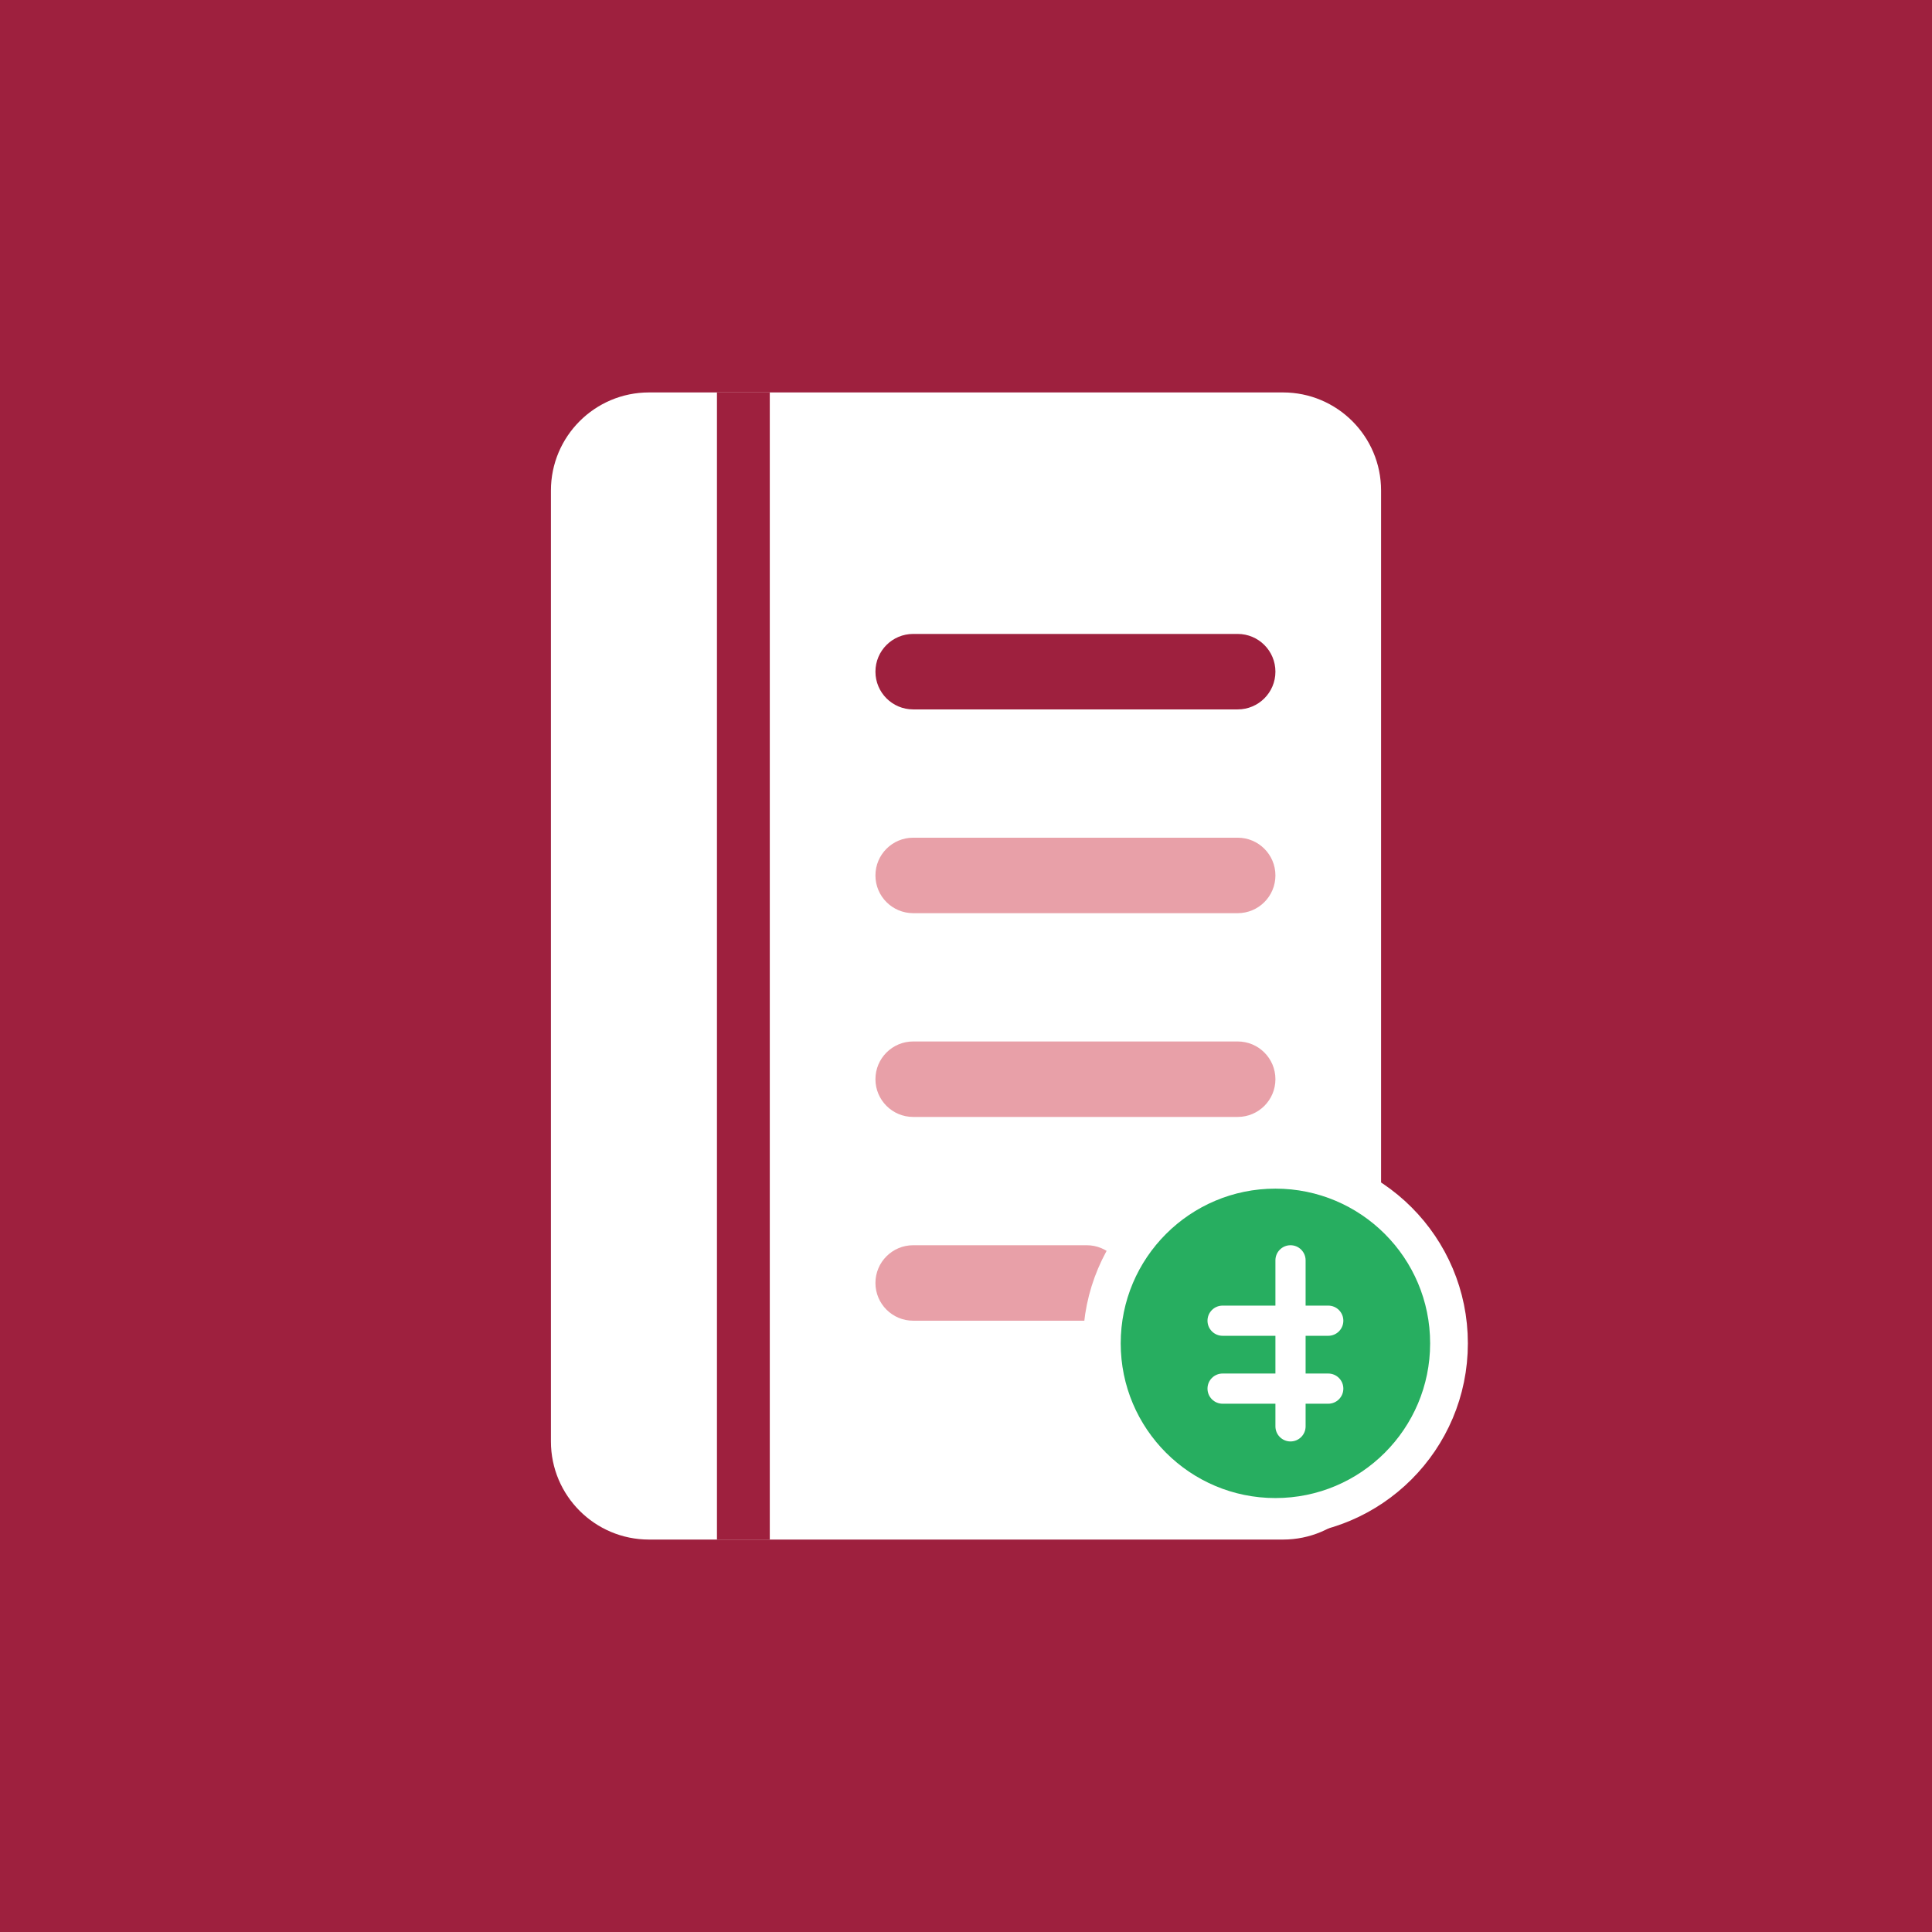
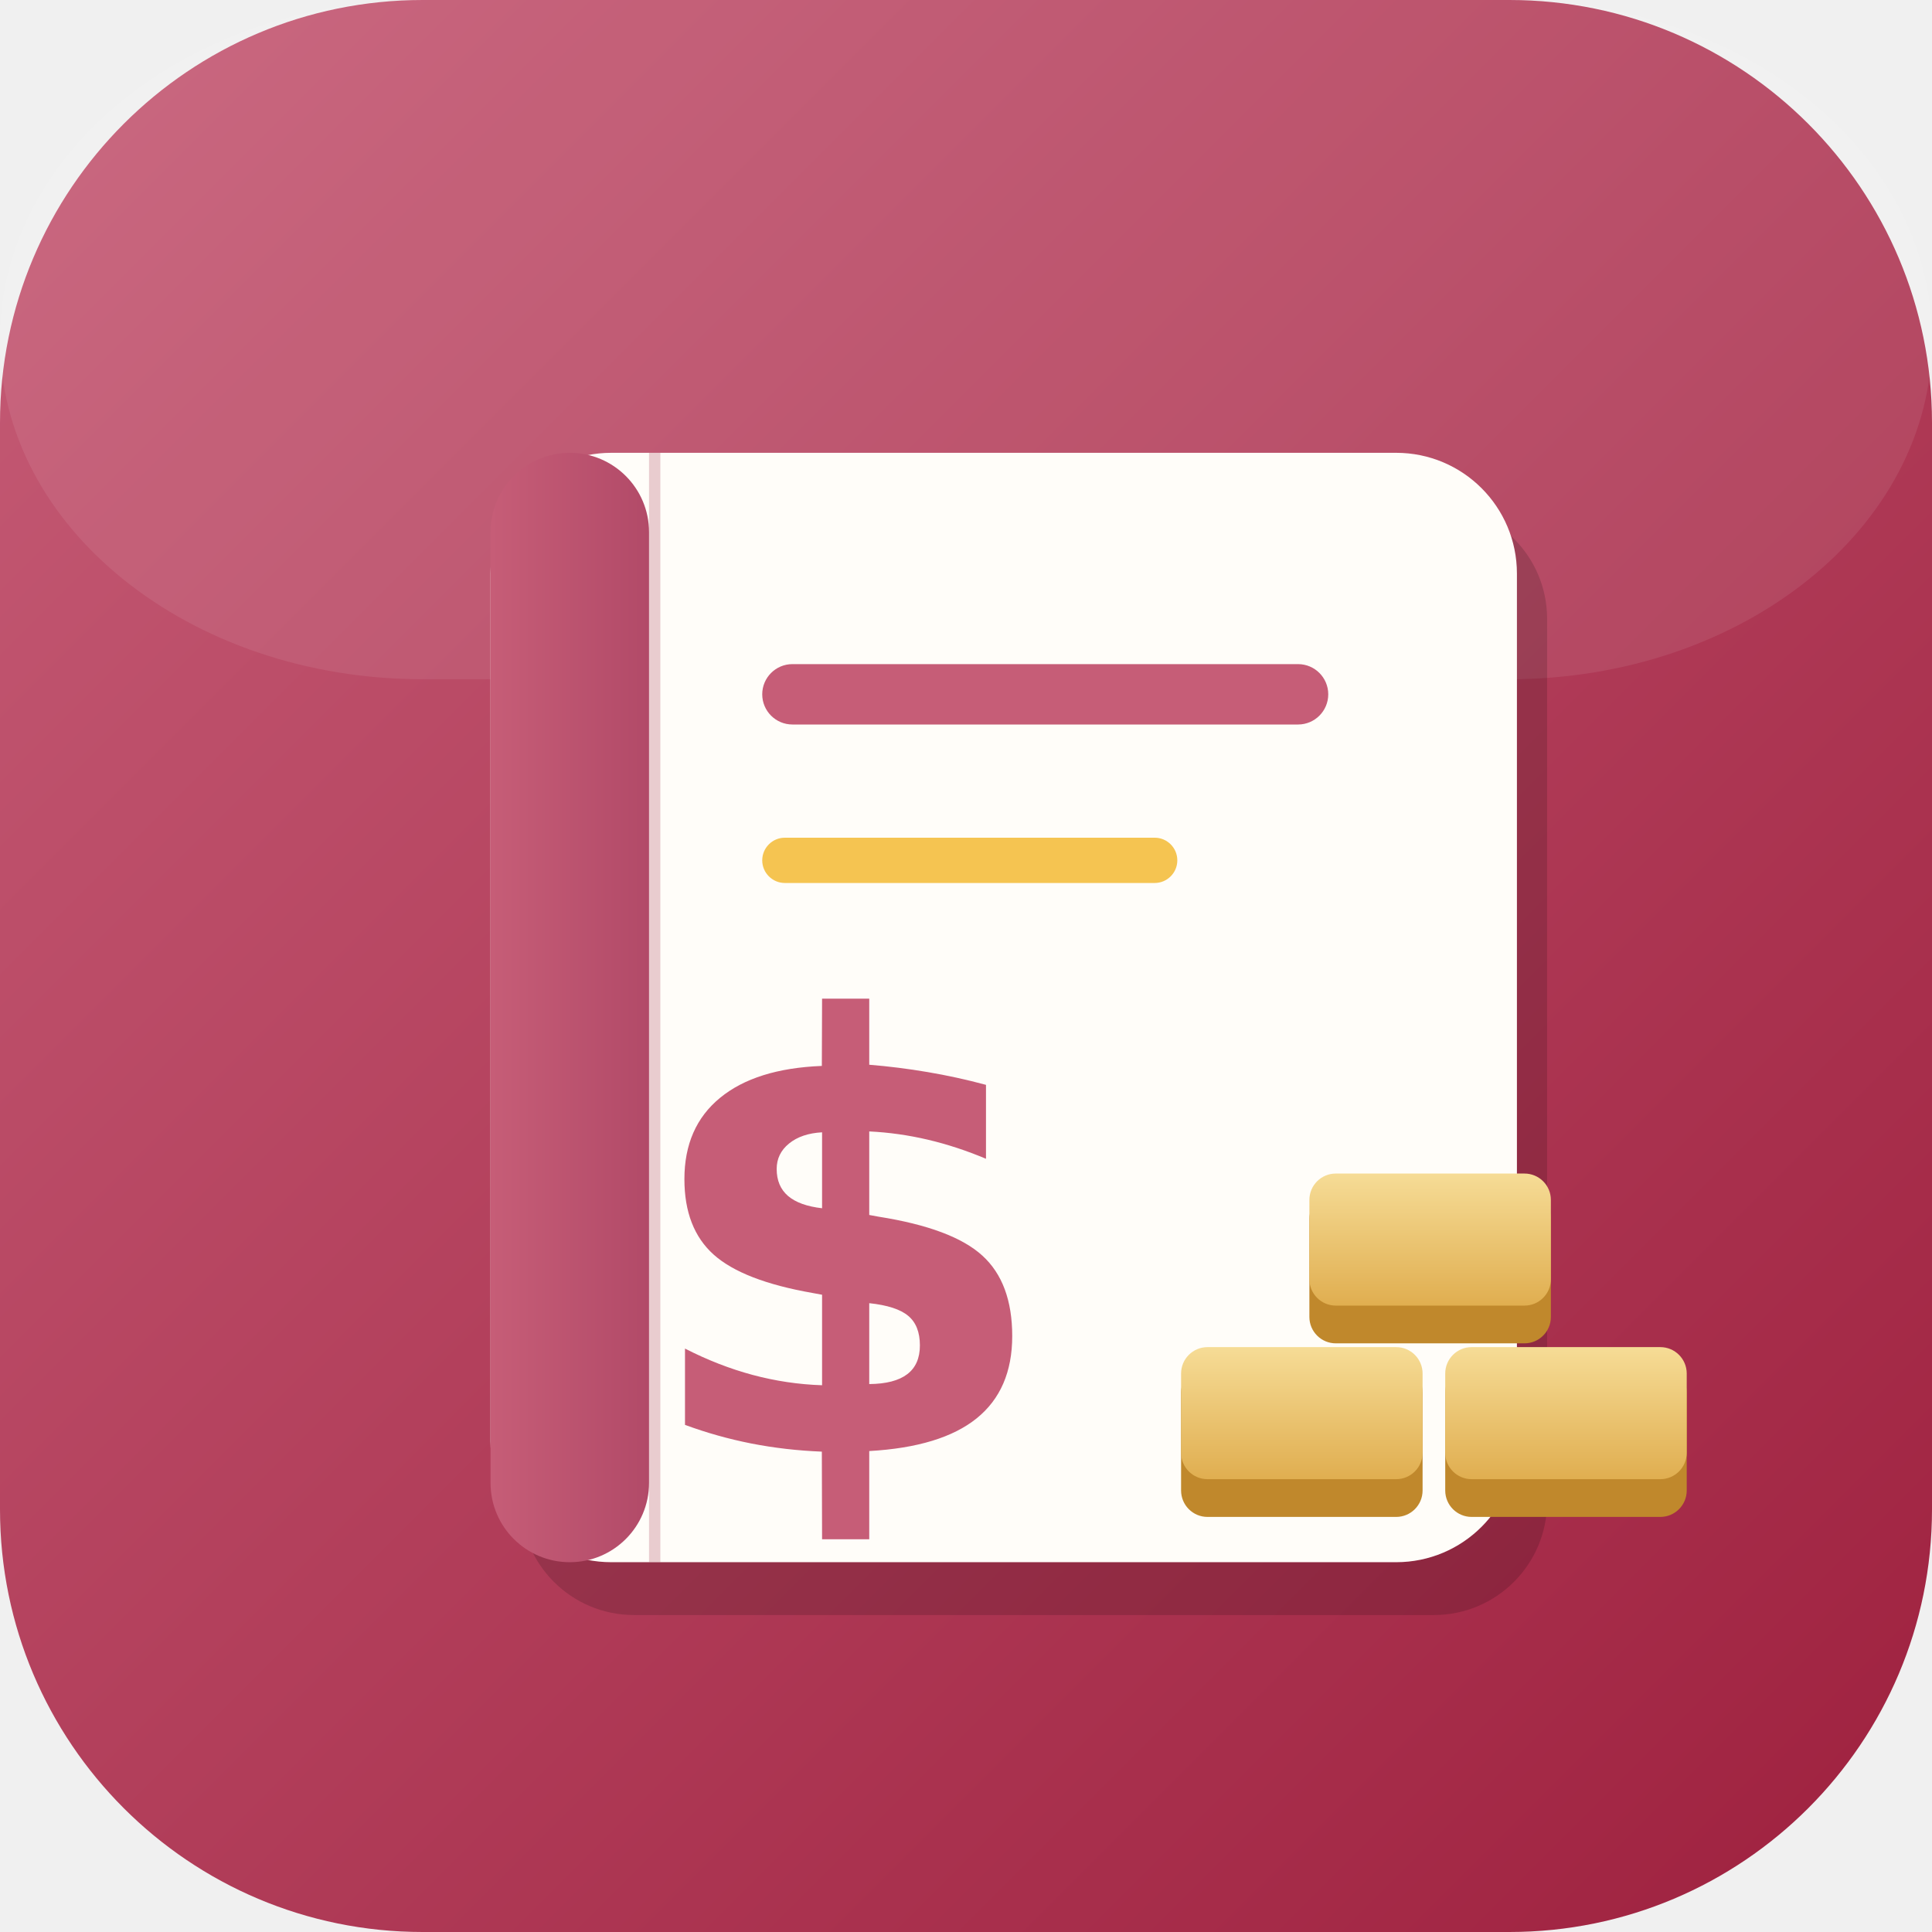
<svg xmlns="http://www.w3.org/2000/svg" width="512" height="512" viewBox="0 0 512 512">
-   <rect width="512" height="512" fill="#9E203E" />
-   <rect x="146" y="104" width="220" height="304" rx="26" fill="#ffffff" />
-   <rect x="190" y="104" width="14" height="304" fill="#9E203E" />
-   <rect x="232" y="168" width="106" height="20" rx="10" fill="#9E203E" />
-   <rect x="232" y="222" width="106" height="20" rx="10" fill="#E8A0A8" />
-   <rect x="232" y="276" width="106" height="20" rx="10" fill="#E8A0A8" />
-   <rect x="232" y="330" width="66" height="20" rx="10" fill="#E8A0A8" />
-   <circle cx="338" cy="356" r="46" fill="#27AE60" />
-   <circle cx="338" cy="356" r="46" fill="none" stroke="#ffffff" stroke-width="10" />
-   <rect x="338" y="330" width="8" height="52" rx="4" fill="#ffffff" />
-   <rect x="320" y="346" width="36" height="8" rx="4" fill="#ffffff" />
-   <rect x="320" y="364" width="36" height="8" rx="4" fill="#ffffff" />
+   <defs>
+     <linearGradient id="bg" x1="0" y1="0" x2="1" y2="1">
+       <stop offset="0" stop-color="#C65D77" />
+       <stop offset="1" stop-color="#9E203E" />
+     </linearGradient>
+     <linearGradient id="spine" x1="0" y1="0" x2="1" y2="0">
+       <stop offset="0" stop-color="#C65D77" />
+       <stop offset="1" stop-color="#B24A68" />
+     </linearGradient>
+     <linearGradient id="bar" x1="0" y1="0" x2="0" y2="1">
+       <stop offset="0" stop-color="#F6DC96" />
+       <stop offset="1" stop-color="#E0AE50" />
+     </linearGradient>
+   </defs>
+   <rect width="512" height="512" rx="112" fill="url(#bg)" />
+   <rect x="0" y="0" width="512" height="180" rx="112" fill="rgba(255,255,255,0.08)" />
+   <rect x="138" y="134" width="272" height="294" rx="30" fill="rgba(0,0,0,0.15)" />
+   <rect x="130" y="120" width="272" height="294" rx="32" fill="#FFFDF9" />
+   <rect x="130" y="120" width="42" height="294" rx="21" fill="url(#spine)" />
+   <rect x="172" y="120" width="3" height="294" fill="rgba(158,32,62,0.22)" />
+   <rect x="202" y="176" width="150" height="16" rx="8" fill="#C65D77" />
+   <rect x="202" y="222" width="110" height="12" rx="6" fill="#F5C451" />
+   <text x="224" y="330" text-anchor="middle" dominant-baseline="central" font-family="'DejaVu Sans','Helvetica Neue',sans-serif" font-size="158" font-weight="700" fill="#C65D77">$</text>
+   <rect x="313" y="362" width="64" height="40" rx="7" fill="#C0882C" />
+   <rect x="313" y="357" width="64" height="35" rx="7" fill="url(#bar)" />
+   <rect x="383" y="362" width="64" height="40" rx="7" fill="#C0882C" />
+   <rect x="383" y="357" width="64" height="35" rx="7" fill="url(#bar)" />
+   <rect x="347" y="316" width="64" height="40" rx="7" fill="#C0882C" />
+   <rect x="347" y="311" width="64" height="35" rx="7" fill="url(#bar)" />
</svg>
